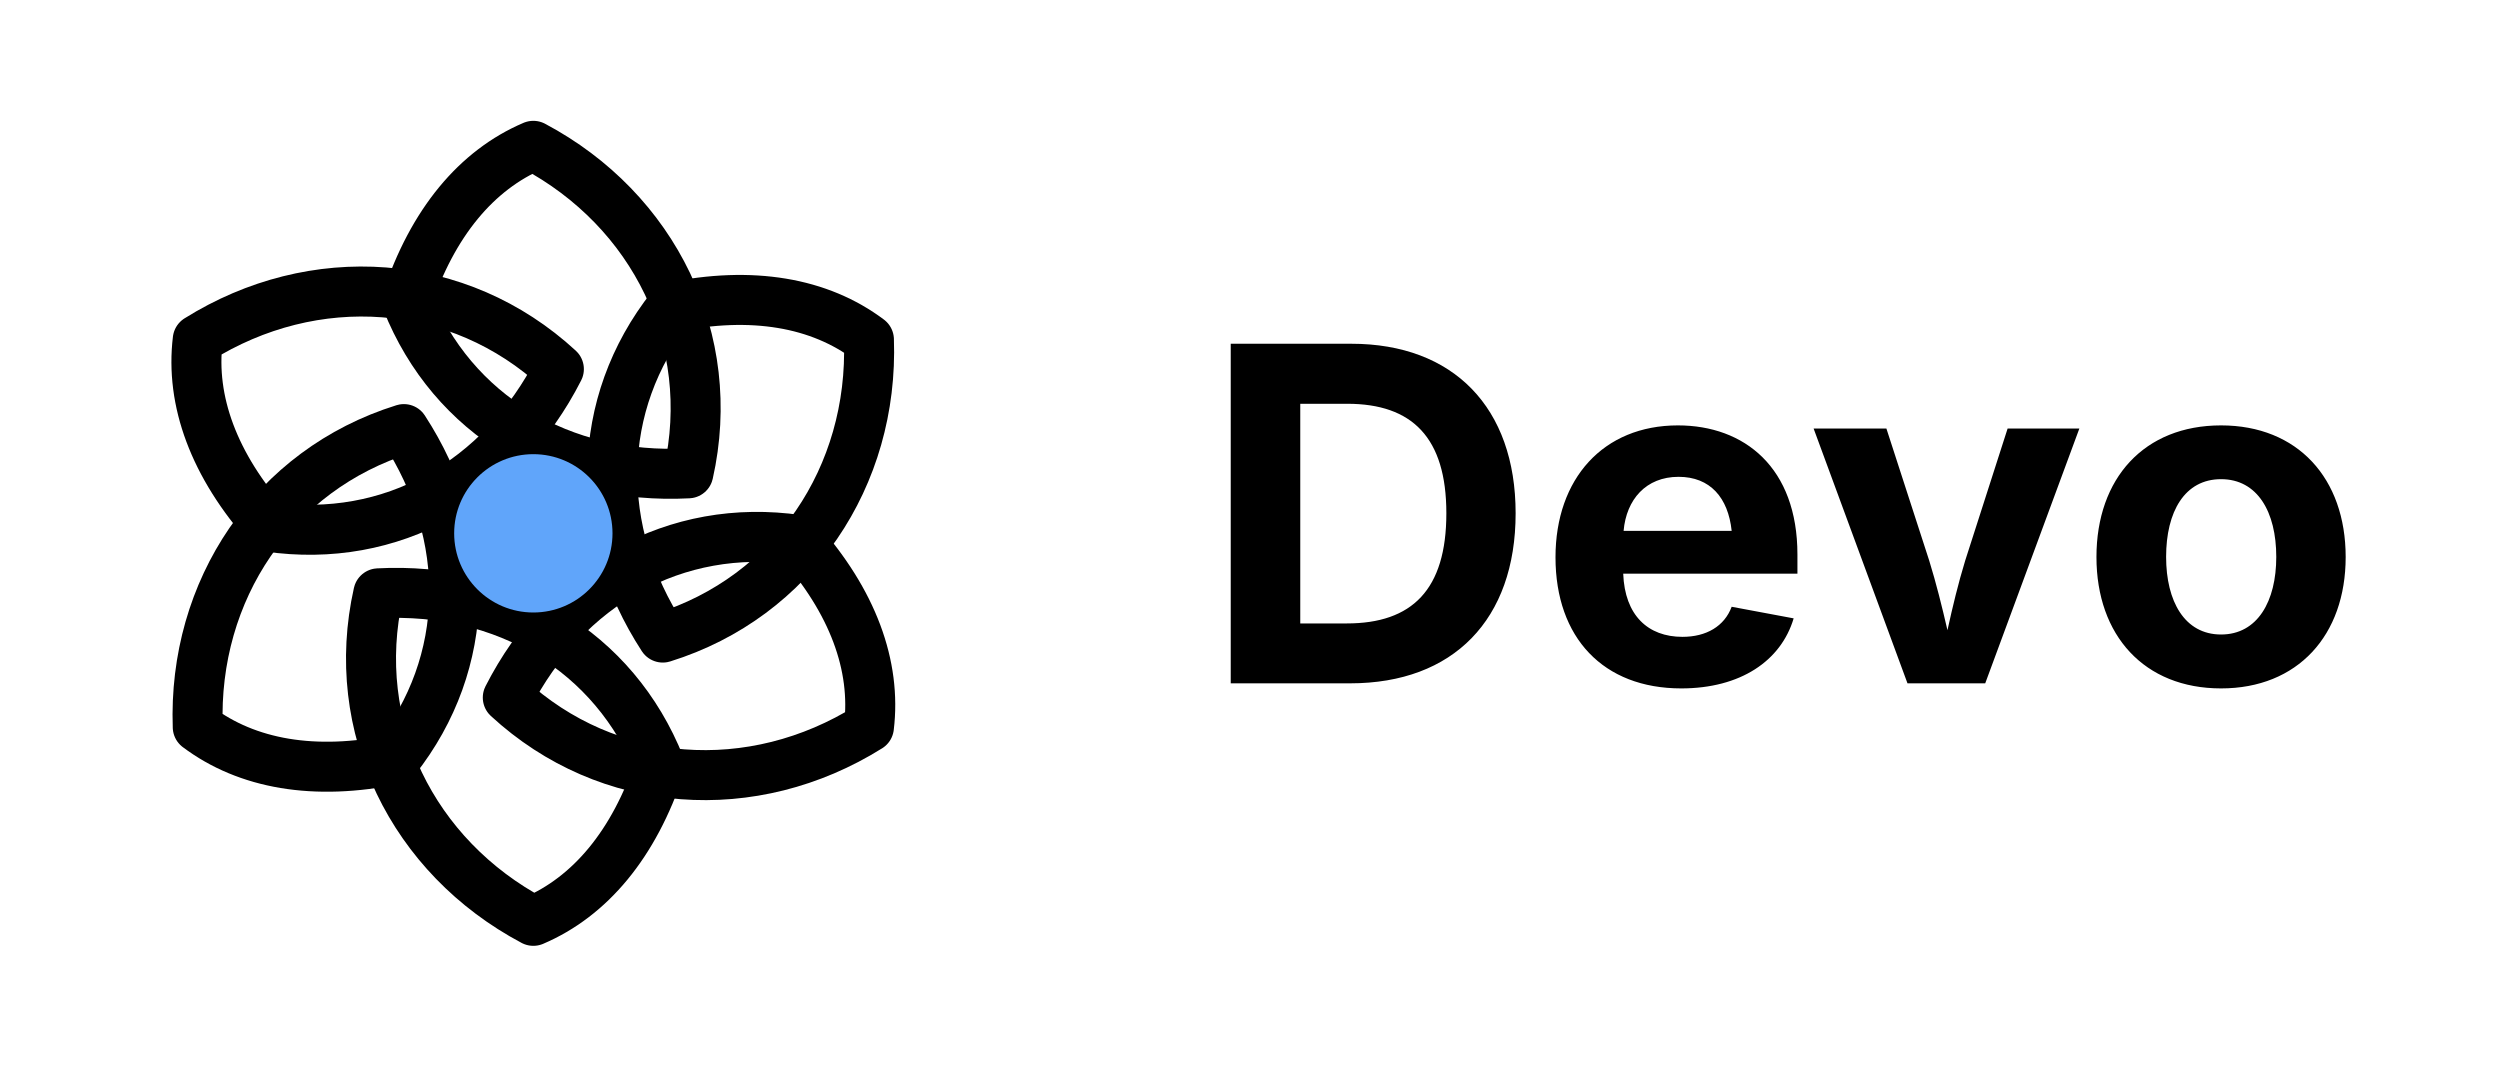
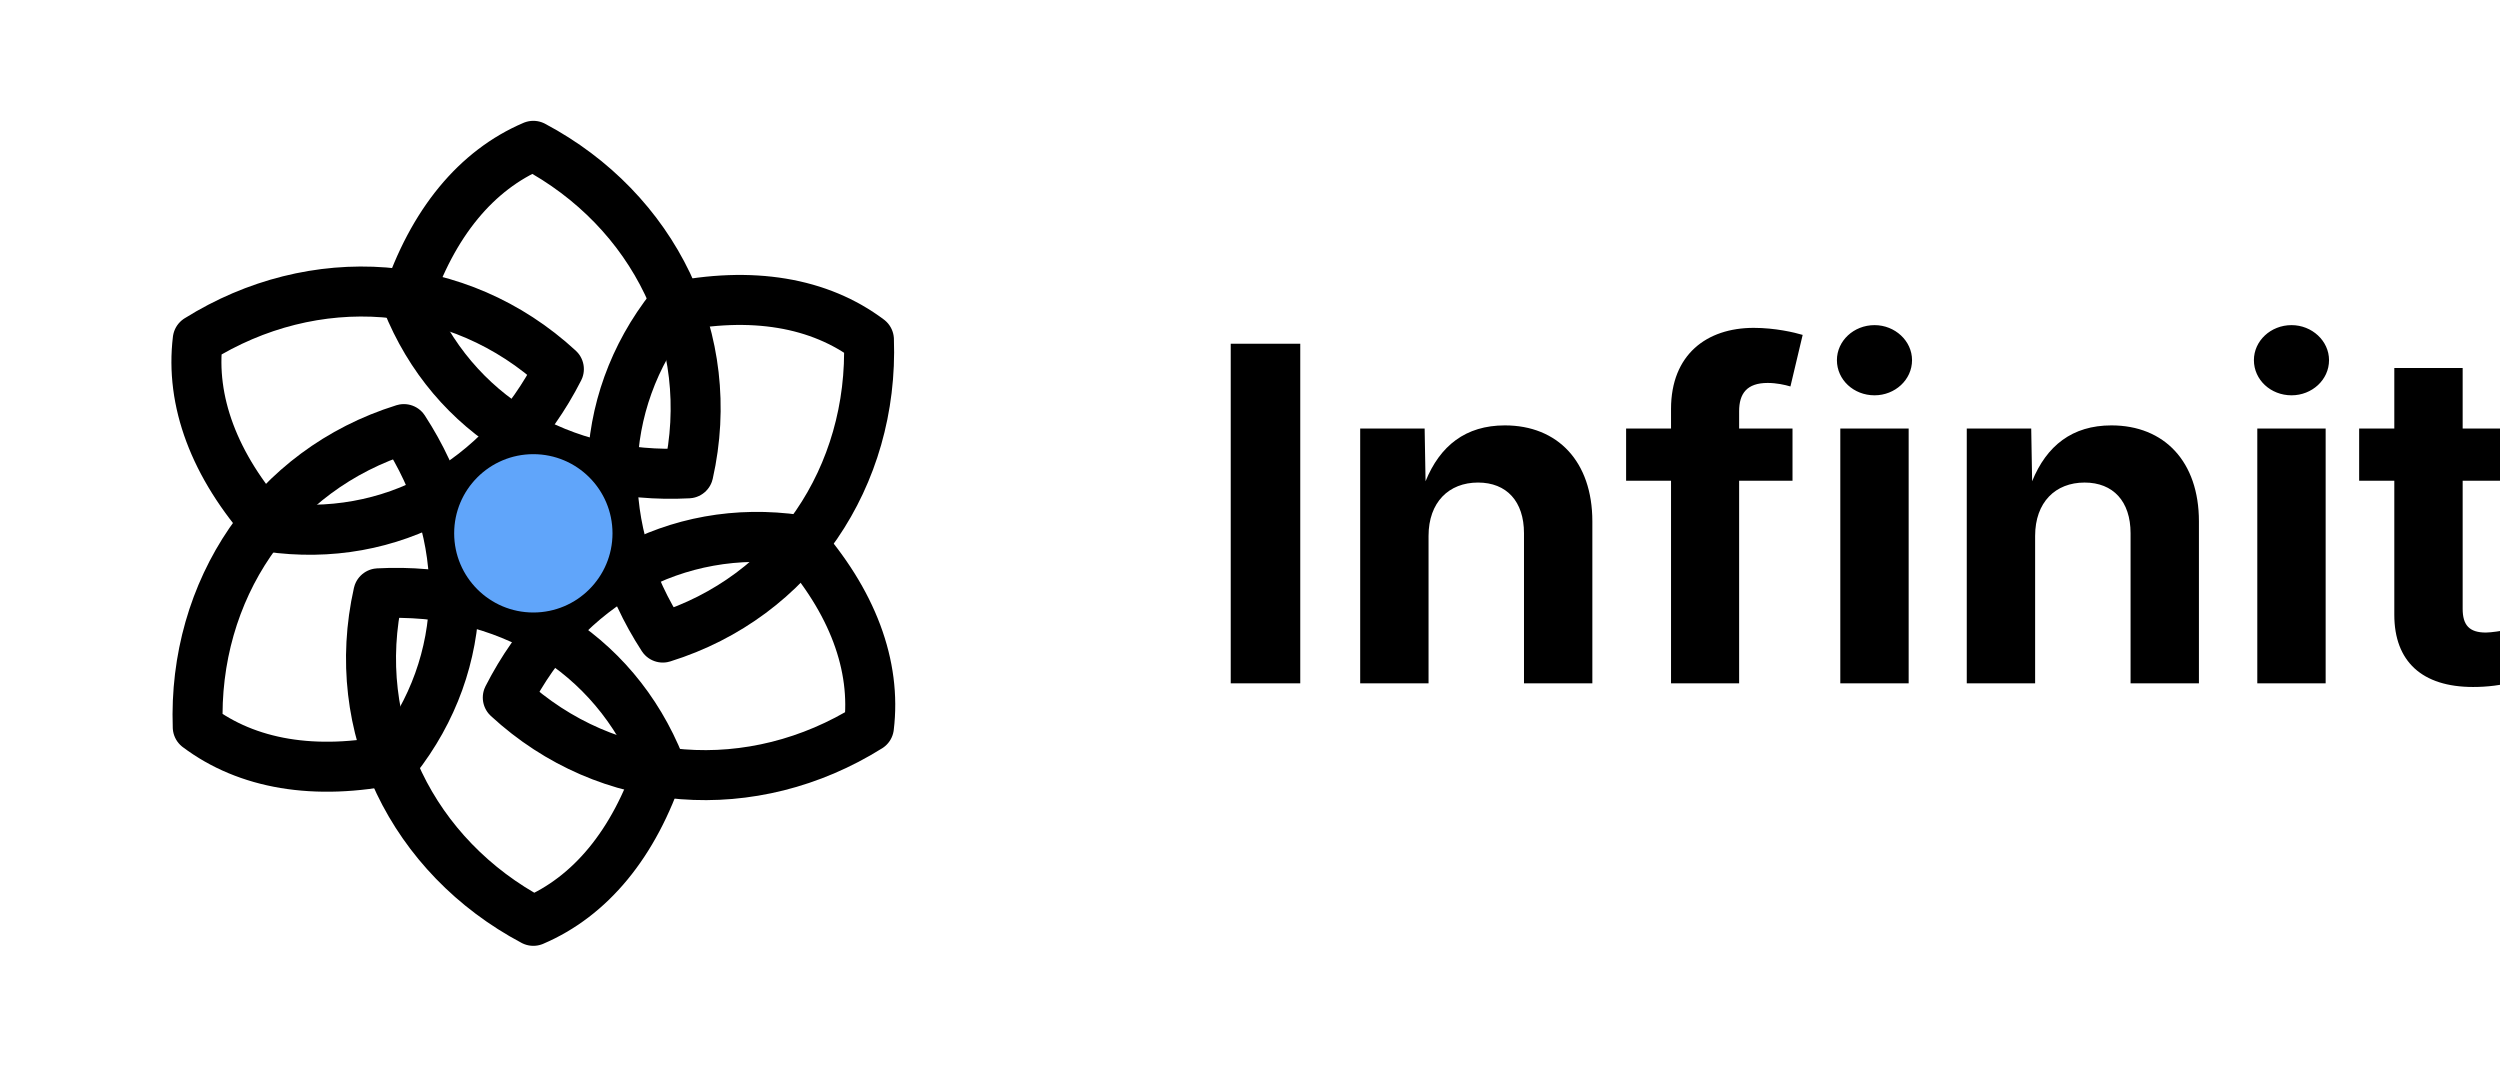
<svg xmlns="http://www.w3.org/2000/svg" width="300" height="128" viewBox="0 0 300 128" fill="none" role="img" aria-labelledby="title desc">
  <defs>
-     <path id="devo-wordmark-orbit" d="M64 17.5C78.5 25.2 86.2 40.8 82.6 56.8C67.4 57.6 54.3 49.9 48.8 36.1C51.9 26.7 57.2 20.4 64 17.5Z" />
+     <path id="infinitecode-wordmark-orbit" d="M64 17.5C78.5 25.2 86.2 40.8 82.6 56.8C67.4 57.6 54.3 49.9 48.8 36.1C51.9 26.7 57.2 20.4 64 17.5Z" />
  </defs>
  <g fill="none" stroke="currentColor" stroke-linecap="round" stroke-linejoin="round" stroke-width="6">
-     <use href="#devo-wordmark-orbit" />
-     <use href="#devo-wordmark-orbit" transform="rotate(60 64 64)" />
-     <use href="#devo-wordmark-orbit" transform="rotate(120 64 64)" />
-     <use href="#devo-wordmark-orbit" transform="rotate(180 64 64)" />
-     <use href="#devo-wordmark-orbit" transform="rotate(240 64 64)" />
-     <use href="#devo-wordmark-orbit" transform="rotate(300 64 64)" />
+     <use href="#infinitecode-wordmark-orbit" />
+     <use href="#infinitecode-wordmark-orbit" transform="rotate(60 64 64)" />
+     <use href="#infinitecode-wordmark-orbit" transform="rotate(120 64 64)" />
+     <use href="#infinitecode-wordmark-orbit" transform="rotate(180 64 64)" />
+     <use href="#infinitecode-wordmark-orbit" transform="rotate(240 64 64)" />
+     <use href="#infinitecode-wordmark-orbit" transform="rotate(300 64 64)" />
  </g>
  <circle cx="64" cy="64" r="9.5" fill="#60A5FA" />
-   <text x="144" y="82" fill="currentColor" font-family="Inter, ui-sans-serif, system-ui, -apple-system, BlinkMacSystemFont, 'Segoe UI', sans-serif" font-size="56" font-weight="650" letter-spacing="0">Devo</text>
+   <text x="144" y="82" fill="currentColor" font-family="Inter, ui-sans-serif, system-ui, -apple-system, BlinkMacSystemFont, 'Segoe UI', sans-serif" font-size="56" font-weight="650" letter-spacing="0">InfiniteCode</text>
</svg>
